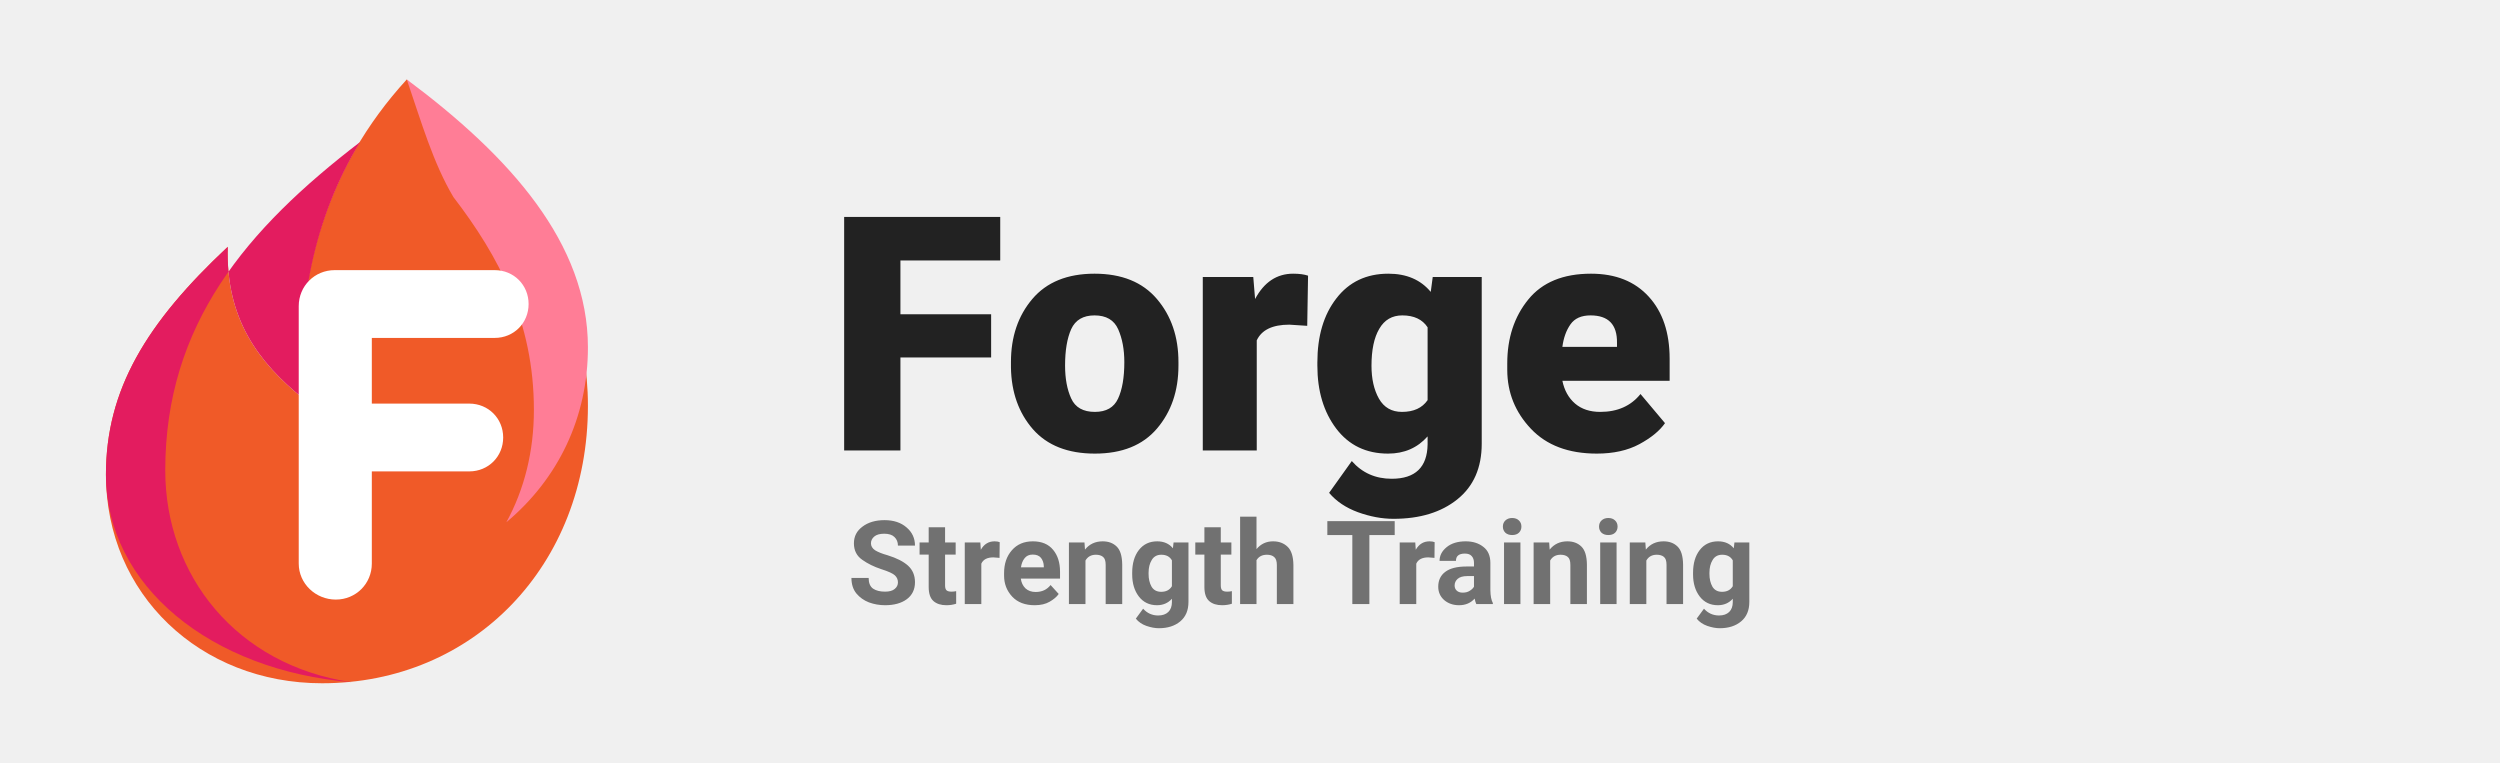
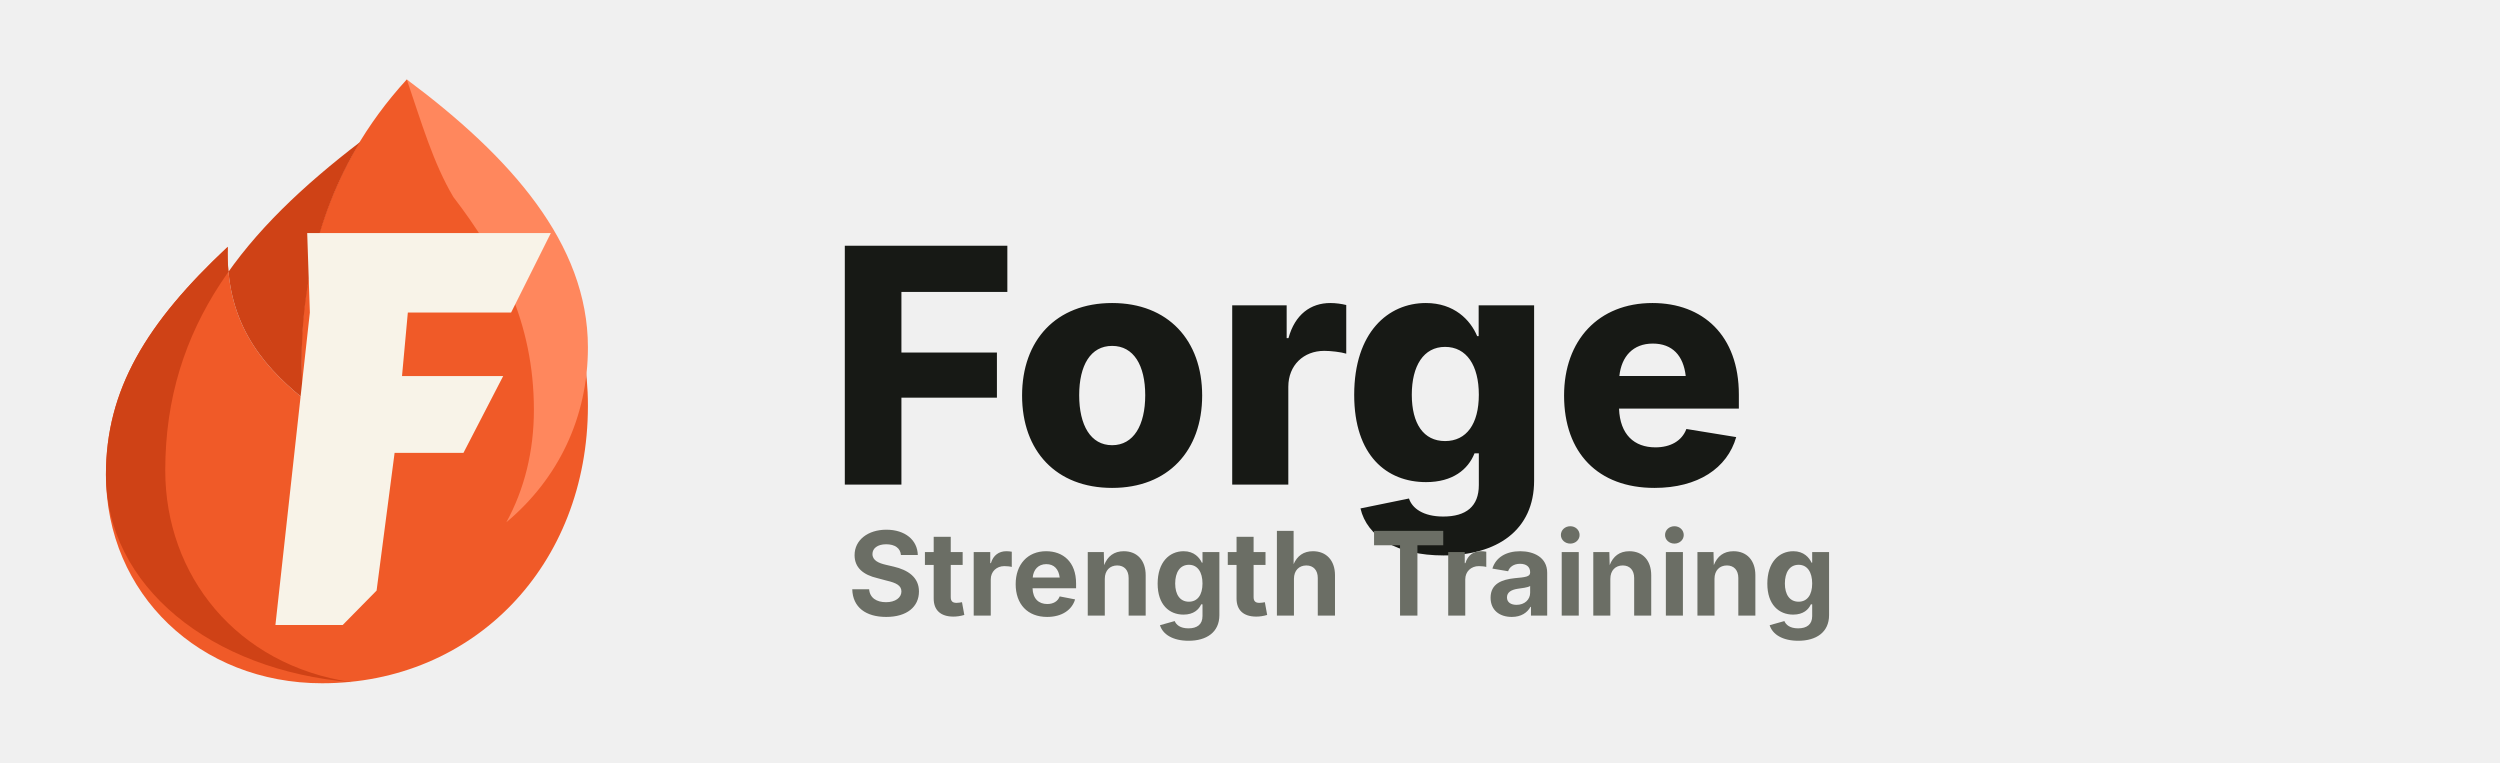
<svg xmlns="http://www.w3.org/2000/svg" width="236" height="72" fill="none" viewBox="0 0 236 72">
  <g transform="translate(4 4)">
    <path fill="#f05a28" d="M34.4 3.5c7.6 8.4 17.1 17.1 17.1 30.8 0 15.1-10.8 26.2-25.1 26.2C14.9 60.5 6 52.1 6 40.8c0-8 3.8-14.3 11.5-21.5-.2 6.8 2.9 10.9 7.1 14.3-.9-11.1 2.1-21.7 9.8-30.1Z" />
-     <path fill="#e31c5f" d="M17.5 19.3c-.2 6.8 2.9 10.9 7.1 14.3-.6-8.6 1-17 5.4-24.2-10.7 8.2-18.4 17.2-18.4 31 0 9.9 6.7 18.4 17.6 20C15.9 59.3 6 51.3 6 40.8c0-8 3.8-14.3 11.5-21.5Z" />
-     <path fill="#ff7d96" d="M38.8 14.6c4.3 5.6 7.6 11.8 7.6 20.1 0 3.9-.9 7.5-2.6 10.6 4.9-4.1 7.7-9.9 7.7-16.5 0-9.8-7.3-18-17.1-25.3 1.4 4.1 2.5 7.9 4.4 11.1Z" />
-     <path fill="#fff" d="M24.2 21.5h18.5c1.8 0 3.2 1.4 3.2 3.2s-1.4 3.2-3.2 3.2H31.1v6.2h9.2c1.8 0 3.2 1.4 3.2 3.2s-1.4 3.2-3.2 3.2h-9.2v8.7c0 1.9-1.5 3.4-3.4 3.4s-3.5-1.5-3.5-3.4V24.9c0-1.9 1.5-3.4 3.4-3.4Z" />
+     <path fill="#cf4216" d="M17.5 19.3c-.2 6.8 2.9 10.9 7.1 14.3-.6-8.6 1-17 5.4-24.2-10.7 8.2-18.4 17.2-18.4 31 0 9.9 6.7 18.4 17.6 20C15.9 59.3 6 51.3 6 40.8c0-8 3.8-14.3 11.5-21.5Z" />
+     <path fill="#ff875d" d="M38.8 14.6c4.3 5.6 7.6 11.8 7.6 20.1 0 3.9-.9 7.5-2.6 10.6 4.9-4.1 7.7-9.9 7.7-16.5 0-9.8-7.3-18-17.1-25.3 1.4 4.1 2.5 7.9 4.4 11.1Z" />
+     <path fill="#f8f3e8" d="M25 18H48L44.25 25.5H34.5L33.95 31.5H43.5L39.75 38.75H33.25L31.55 51.75L28.35 55H22L25.25 25.5Z" />
  </g>
-   <text x="78" y="34" fill="#222222" dominant-baseline="middle" font-family="Circular, -apple-system, BlinkMacSystemFont, Roboto, Helvetica Neue, sans-serif" font-size="31" font-weight="800">Forge</text>
-   <text x="80" y="54" fill="#717171" dominant-baseline="middle" font-family="Circular, -apple-system, BlinkMacSystemFont, Roboto, Helvetica Neue, sans-serif" font-size="11" font-weight="700">Strength Training</text>
+   <text x="78" y="34" fill="#171915" dominant-baseline="middle" font-family="Inter, -apple-system, BlinkMacSystemFont, Helvetica Neue, sans-serif" font-size="31" font-weight="800">Forge</text>
+   <text x="80" y="54" fill="#6b6e65" dominant-baseline="middle" font-family="Inter, -apple-system, BlinkMacSystemFont, Helvetica Neue, sans-serif" font-size="11" font-weight="700">Strength Training</text>
</svg>
